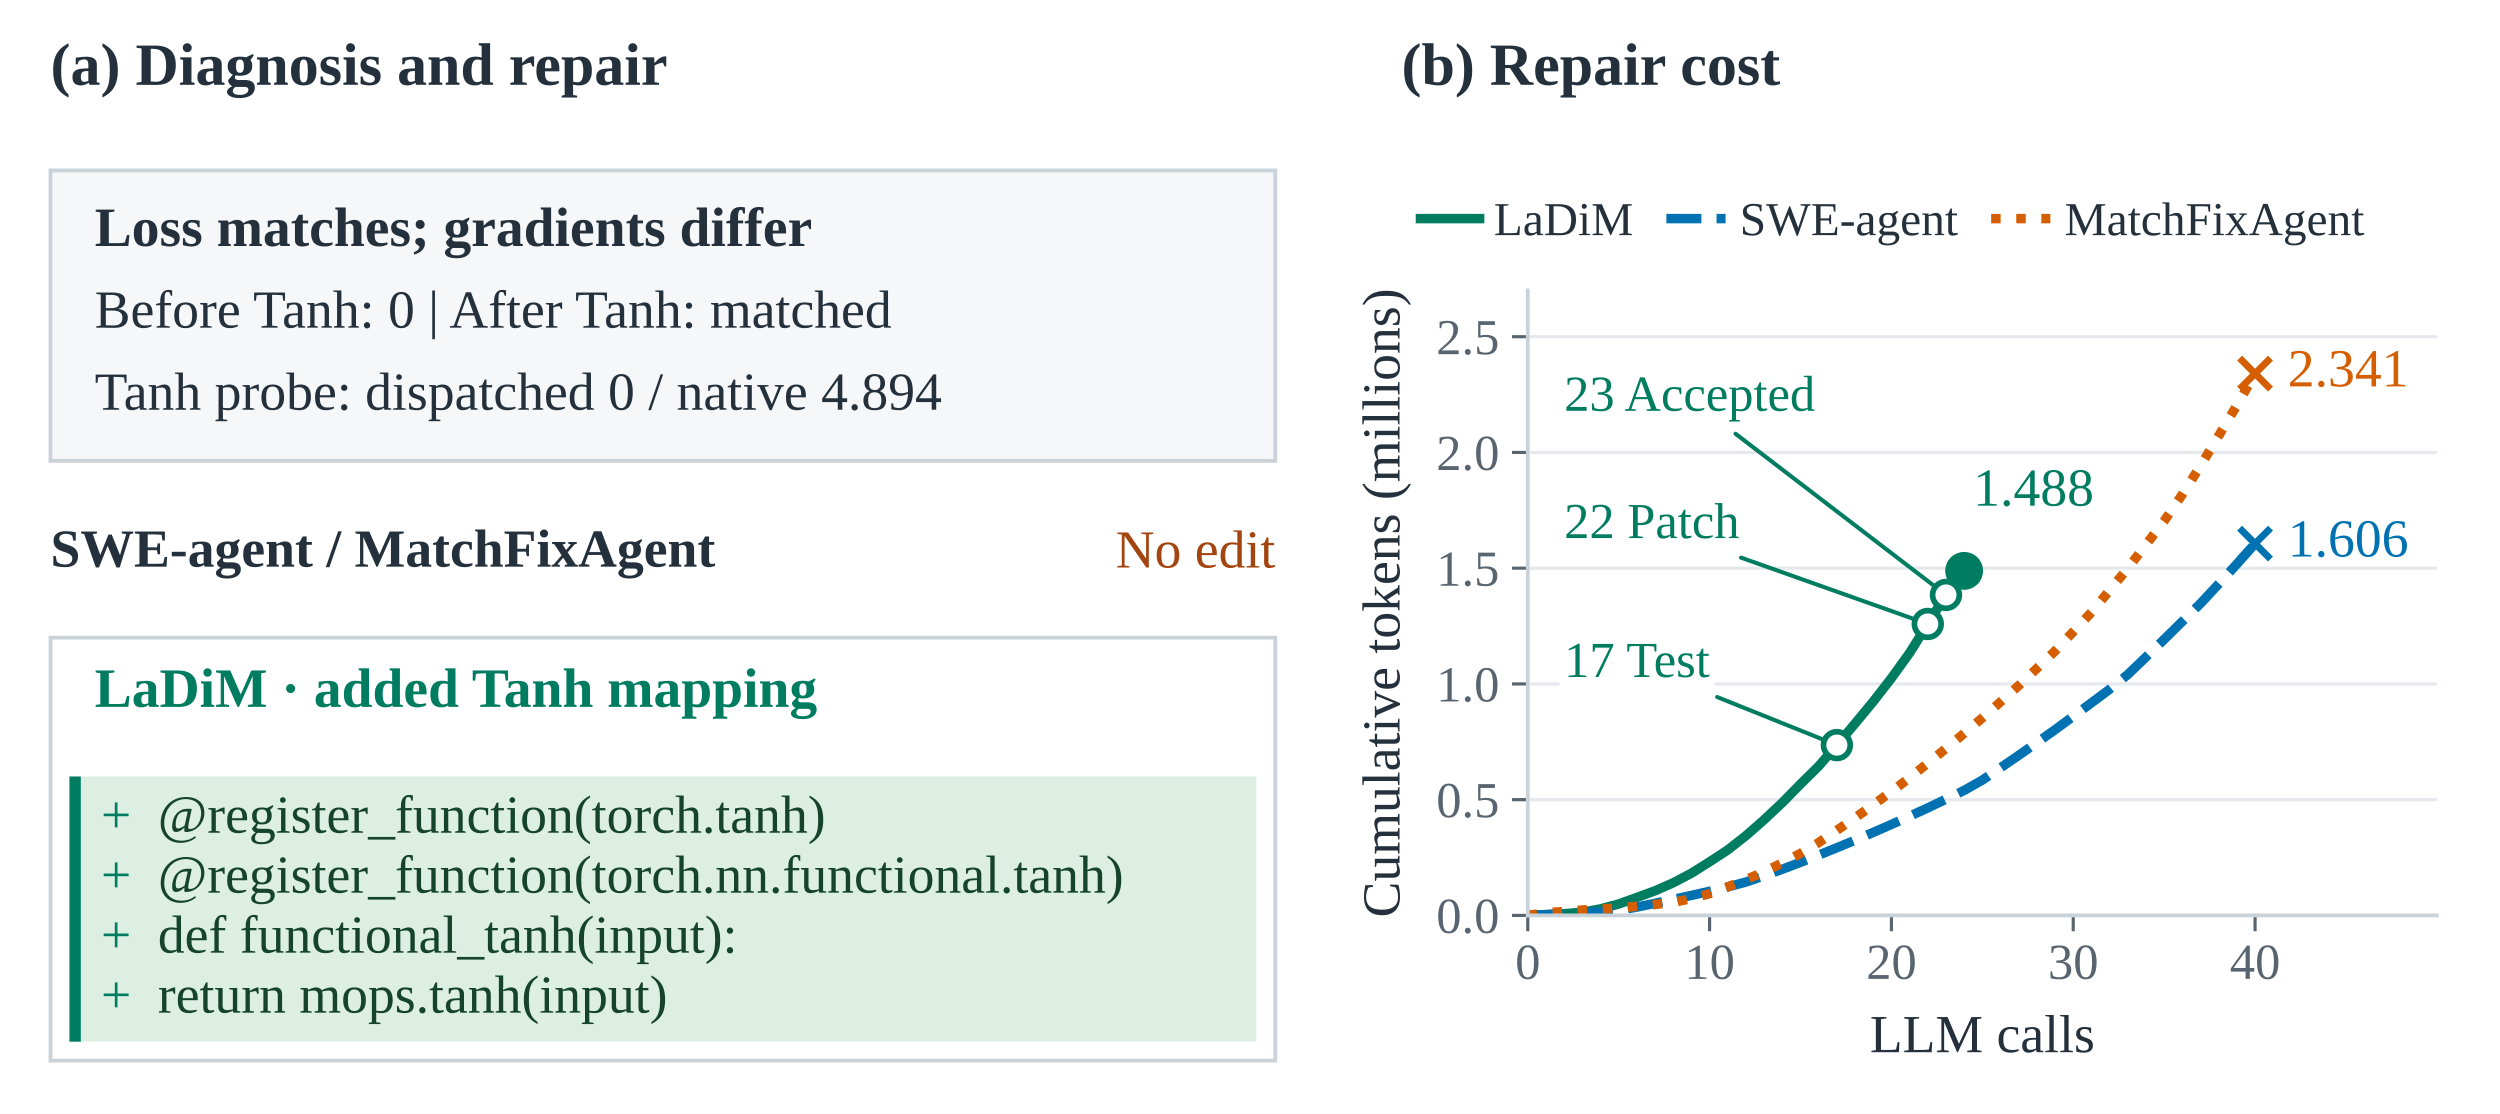
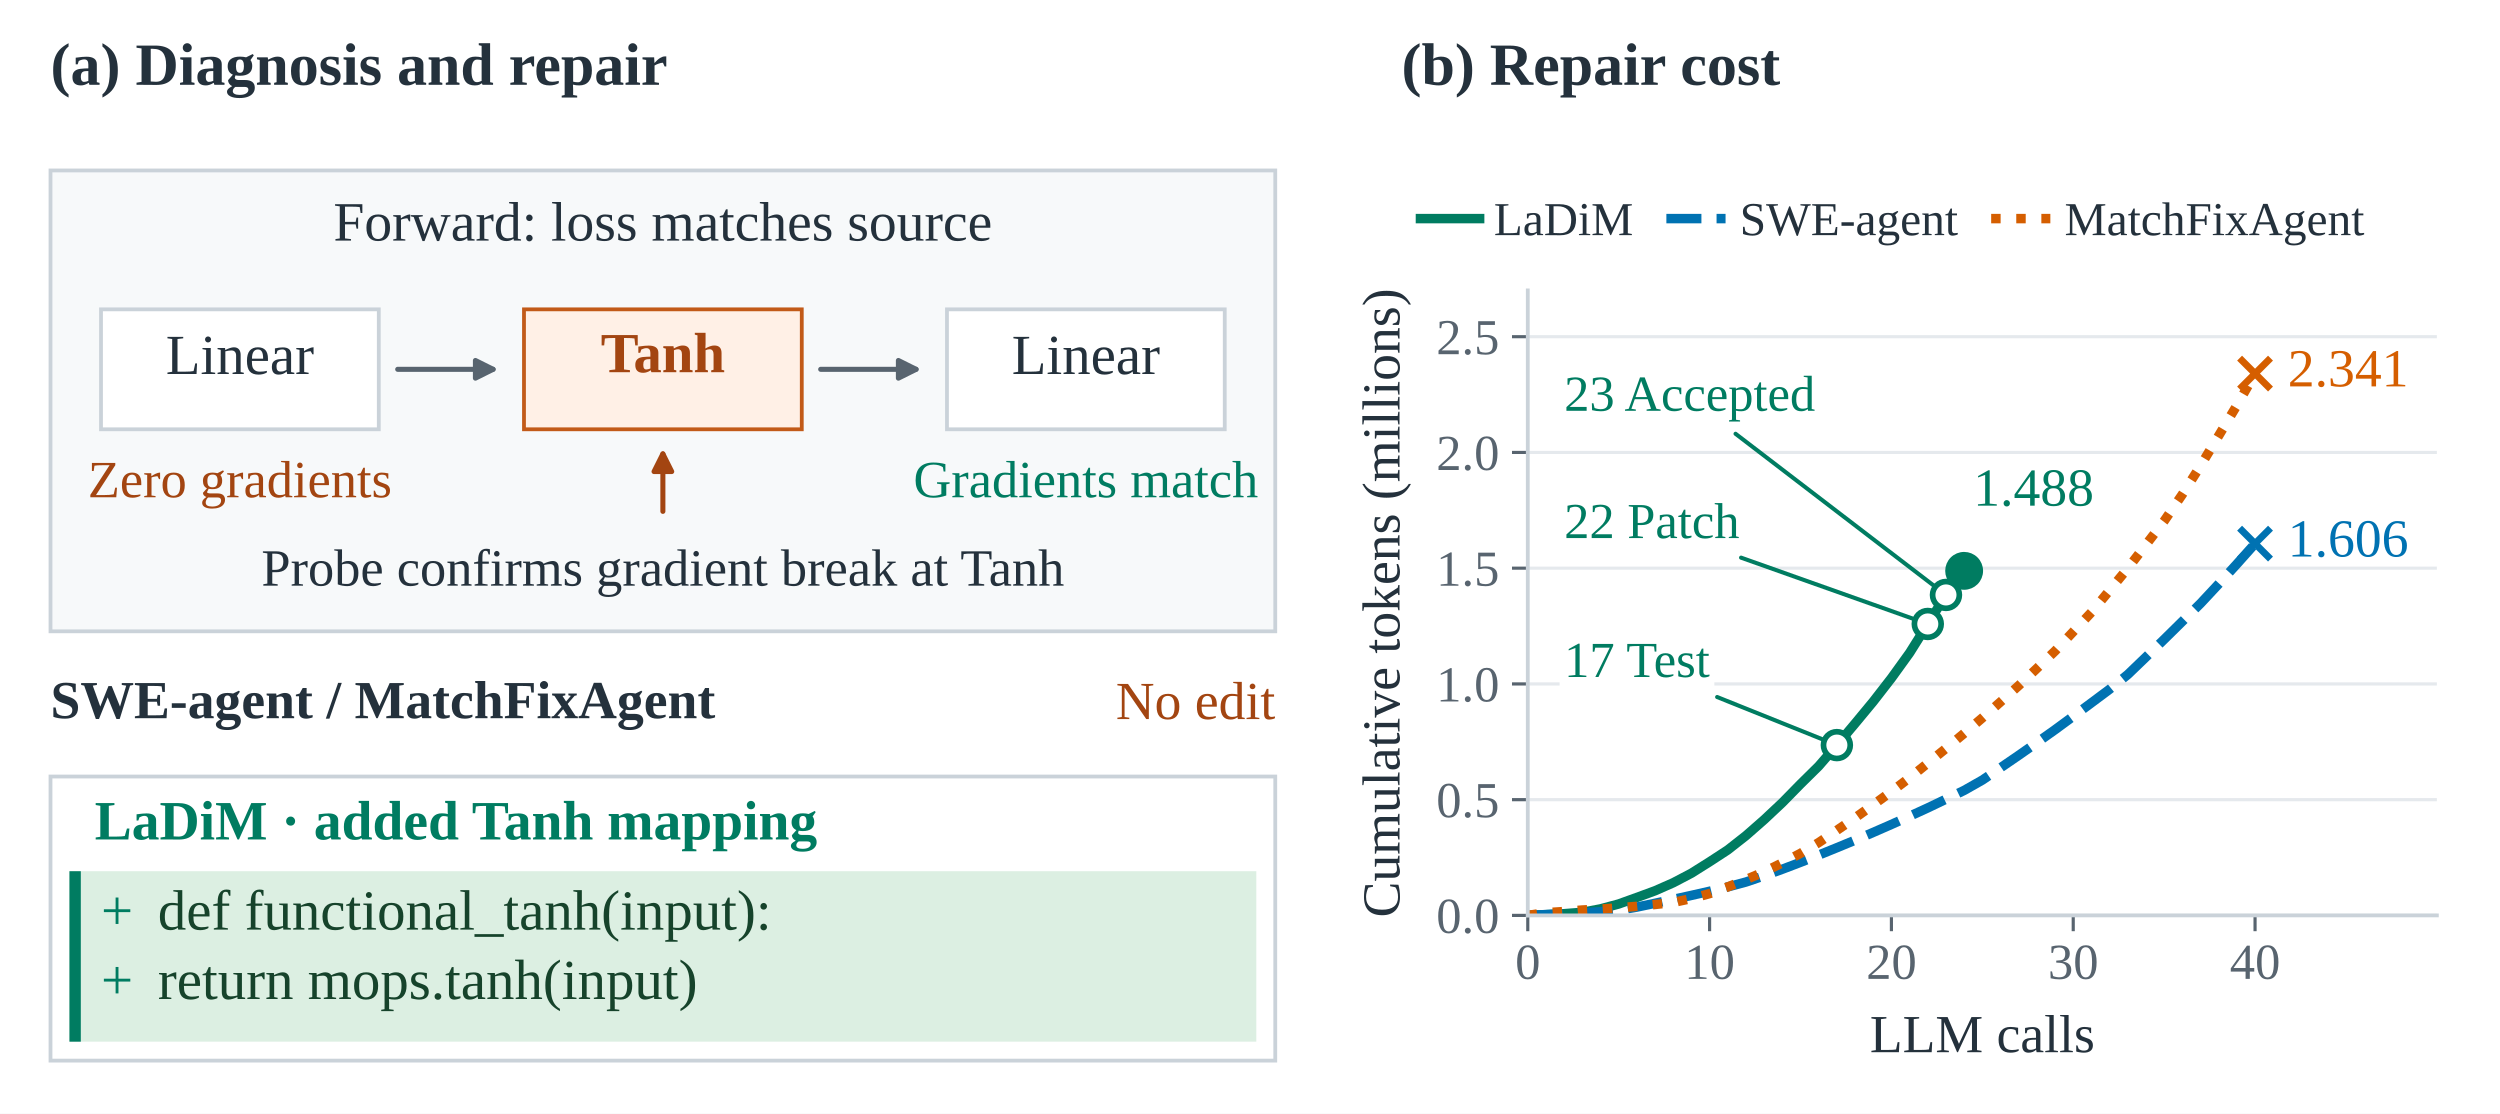
<svg xmlns="http://www.w3.org/2000/svg" xmlns:xlink="http://www.w3.org/1999/xlink" width="396pt" height="176.4pt" viewBox="0 0 396 176.4" version="1.1">
  <defs>
    <style type="text/css">*{stroke-linejoin: round; stroke-linecap: butt}</style>
  </defs>
  <g id="figure_1">
    <g id="patch_1">
      <path d="M 0 176.4 L 396 176.4 L 396 0 L 0 0 z " style="fill: #ffffff" />
    </g>
    <g id="axes_1">
      <g id="patch_2">
-         <path d="M 8 27 L 202 27 L 202 73 L 8 73 z " clip-path="url(#p7ff7ca6ed1)" style="fill: #f5f7f8; stroke: #cad2d9; stroke-width: 0.6; stroke-linejoin: miter" />
+         <path d="M 8 27 L 202 27 L 202 100 L 8 100 z " clip-path="url(#p9ffd777b05)" style="fill: #f7f9fa; stroke: #cad2d9; stroke-width: 0.6; stroke-linejoin: miter" />
      </g>
      <g id="patch_3">
-         <path d="M 8 101 L 202 101 L 202 168 L 8 168 z " clip-path="url(#p7ff7ca6ed1)" style="fill: #ffffff; stroke: #cad2d9; stroke-width: 0.6; stroke-linejoin: miter" />
+         <path d="M 16 49 L 60 49 L 60 68 L 16 68 z " clip-path="url(#p9ffd777b05)" style="fill: #ffffff; stroke: #cad2d9; stroke-width: 0.6; stroke-linejoin: miter" />
      </g>
      <g id="patch_4">
-         <path d="M 11 123 L 199 123 L 199 165 L 11 165 z " clip-path="url(#p7ff7ca6ed1)" style="fill: #dcefe2" />
+         <path d="M 83 49 L 127 49 L 127 68 L 83 68 z " clip-path="url(#p9ffd777b05)" style="fill: #fff0e6; stroke: #c25a18; stroke-width: 0.6; stroke-linejoin: miter" />
      </g>
      <g id="patch_5">
-         <path d="M 11 123 L 12.8 123 L 12.8 165 L 11 165 z " clip-path="url(#p7ff7ca6ed1)" style="fill: #007c61" />
+         <path d="M 150 49 L 194 49 L 194 68 L 150 68 z " clip-path="url(#p9ffd777b05)" style="fill: #ffffff; stroke: #cad2d9; stroke-width: 0.6; stroke-linejoin: miter" />
+       </g>
+       <g id="patch_6">
+         <path d="M 8 123 L 202 123 L 202 168 L 8 168 z " clip-path="url(#p9ffd777b05)" style="fill: #ffffff; stroke: #cad2d9; stroke-width: 0.6; stroke-linejoin: miter" />
+       </g>
+       <g id="patch_7">
+         <path d="M 62.997 58.5 Q 70.999 58.5 78.106 58.5 " clip-path="url(#p9ffd777b05)" style="fill: none; stroke: #58646f; stroke-width: 0.8; stroke-linecap: round" />
+         <path d="M 75.306 57.1 L 78.106 58.5 L 75.306 59.9 z " clip-path="url(#p9ffd777b05)" style="fill: #58646f; stroke: #58646f; stroke-width: 0.8; stroke-linecap: round" />
+       </g>
+       <g id="patch_8">
+         <path d="M 129.997 58.5 Q 137.999 58.5 145.106 58.5 " clip-path="url(#p9ffd777b05)" style="fill: none; stroke: #58646f; stroke-width: 0.8; stroke-linecap: round" />
+         <path d="M 142.306 57.1 L 145.106 58.5 L 142.306 59.9 z " clip-path="url(#p9ffd777b05)" style="fill: #58646f; stroke: #58646f; stroke-width: 0.8; stroke-linecap: round" />
+       </g>
+       <g id="patch_9">
+         <path d="M 105 81 Q 105 76.001 105 71.895 " clip-path="url(#p9ffd777b05)" style="fill: none; stroke: #a34511; stroke-width: 0.8; stroke-linecap: round" />
+         <path d="M 103.6 74.695 L 105 71.895 L 106.4 74.695 z " clip-path="url(#p9ffd777b05)" style="fill: #a34511; stroke: #a34511; stroke-width: 0.8; stroke-linecap: round" />
+       </g>
+       <g id="patch_10">
+         <path d="M 11 138 L 199 138 L 199 165 L 11 165 z " clip-path="url(#p9ffd777b05)" style="fill: #dcefe2" />
+       </g>
+       <g id="patch_11">
+         <path d="M 11 138 L 12.8 138 L 12.8 165 L 11 165 z " clip-path="url(#p9ffd777b05)" style="fill: #007c61" />
      </g>
      <g id="text_1">
        <text style="font-weight: 700; font-size: 9.5px; font-family: 'Times New Roman'; text-anchor: start; fill: #24313c" x="8" y="13.439" transform="rotate(-0 8 13.43922)">(a) Diagnosis and repair</text>
      </g>
      <g id="text_2">
-         <text style="font-weight: 700; font-size: 8.8px; font-family: 'Times New Roman'; text-anchor: start; fill: #24313c" x="15" y="38.965" transform="rotate(-0 15 38.96475)">Loss matches; gradients differ</text>
+         <text style="font-size: 8.8px; font-family: 'Times New Roman'; text-anchor: middle; fill: #24313c" x="105" y="38.111" transform="rotate(-0 105 38.1105)">Forward: loss matches source</text>
      </g>
      <g id="text_3">
-         <text style="font-size: 8.5px; font-family: 'Times New Roman'; text-anchor: start; fill: #24313c" x="15" y="51.902" transform="rotate(-0 15 51.90219)">Before Tanh: 0   |   After Tanh: matched</text>
+         <text style="font-size: 9px; font-family: 'Times New Roman'; text-anchor: middle; fill: #24313c" x="38" y="59.249" transform="rotate(-0 38 59.24938)">Linear</text>
      </g>
      <g id="text_4">
-         <text style="font-size: 8.5px; font-family: 'Times New Roman'; text-anchor: start; fill: #24313c" x="15" y="64.902" transform="rotate(-0 15 64.90219)">Tanh probe: dispatched 0 / native 4.894</text>
+         <text style="font-weight: 700; font-size: 9px; font-family: 'Times New Roman'; text-anchor: middle; fill: #a34511" x="105" y="58.96" transform="rotate(-0 105 58.95969)">Tanh</text>
      </g>
      <g id="text_5">
-         <text style="font-weight: 700; font-size: 8.5px; font-family: 'Times New Roman'; text-anchor: start; fill: #24313c" x="8" y="89.761" transform="rotate(-0 8 89.76141)">SWE-agent / MatchFixAgent</text>
+         <text style="font-size: 9px; font-family: 'Times New Roman'; text-anchor: middle; fill: #24313c" x="172" y="59.249" transform="rotate(-0 172 59.24938)">Linear</text>
      </g>
      <g id="text_6">
-         <text style="font-size: 8.5px; font-family: 'Times New Roman'; text-anchor: end; fill: #a34511" x="202" y="89.902" transform="rotate(-0 202 89.90219)">No edit</text>
+         <text style="font-size: 8.3px; font-family: 'Times New Roman'; text-anchor: middle; fill: #a34511" x="38" y="78.763" transform="rotate(-0 38 78.76331)">Zero gradients</text>
      </g>
      <g id="text_7">
-         <text style="font-weight: 700; font-size: 8.8px; font-family: 'Times New Roman'; text-anchor: start; fill: #007c61" x="15" y="111.965" transform="rotate(-0 15 111.9647)">LaDiM · added Tanh mapping</text>
+         <text style="font-size: 8.3px; font-family: 'Times New Roman'; text-anchor: middle; fill: #007c61" x="172" y="78.763" transform="rotate(-0 172 78.76331)">Gradients match</text>
      </g>
      <g id="text_8">
-         <text style="font-size: 8.5px; font-family: 'Times New Roman'; text-anchor: start; fill: #007c61" x="16" y="131.902" transform="rotate(-0 16 131.9022)">+</text>
+         <text style="font-size: 8.3px; font-family: 'Times New Roman'; text-anchor: middle; fill: #24313c" x="105" y="92.763" transform="rotate(-0 105 92.76331)">Probe confirms gradient break at Tanh</text>
      </g>
      <g id="text_9">
-         <text style="font-size: 8.5px; font-family: 'Times New Roman'; text-anchor: start; fill: #16432b" x="25" y="131.902" transform="rotate(-0 25 131.9022)">@register_function(torch.tanh)</text>
+         <text style="font-weight: 700; font-size: 8.5px; font-family: 'Times New Roman'; text-anchor: start; fill: #24313c" x="8" y="113.761" transform="rotate(-0 8 113.7614)">SWE-agent / MatchFixAgent</text>
      </g>
      <g id="text_10">
-         <text style="font-size: 8.5px; font-family: 'Times New Roman'; text-anchor: start; fill: #007c61" x="16" y="141.402" transform="rotate(-0 16 141.4022)">+</text>
+         <text style="font-size: 8.5px; font-family: 'Times New Roman'; text-anchor: end; fill: #a34511" x="202" y="113.902" transform="rotate(-0 202 113.9022)">No edit</text>
      </g>
      <g id="text_11">
-         <text style="font-size: 8.5px; font-family: 'Times New Roman'; text-anchor: start; fill: #16432b" x="25" y="141.402" transform="rotate(-0 25 141.4022)">@register_function(torch.nn.functional.tanh)</text>
+         <text style="font-weight: 700; font-size: 8.8px; font-family: 'Times New Roman'; text-anchor: start; fill: #007c61" x="15" y="132.965" transform="rotate(-0 15 132.9648)">LaDiM · added Tanh mapping</text>
      </g>
      <g id="text_12">
-         <text style="font-size: 8.5px; font-family: 'Times New Roman'; text-anchor: start; fill: #007c61" x="16" y="150.902" transform="rotate(-0 16 150.9022)">+</text>
+         <text style="font-size: 9px; font-family: 'Times New Roman'; text-anchor: start; fill: #007c61" x="16" y="147.249" transform="rotate(-0 16 147.2494)">+</text>
      </g>
      <g id="text_13">
-         <text style="font-size: 8.5px; font-family: 'Times New Roman'; text-anchor: start; fill: #16432b" x="25" y="150.902" transform="rotate(-0 25 150.9022)">def functional_tanh(input):</text>
+         <text style="font-size: 9px; font-family: 'Times New Roman'; text-anchor: start; fill: #16432b" x="25" y="147.249" transform="rotate(-0 25 147.2494)">def functional_tanh(input):</text>
      </g>
      <g id="text_14">
-         <text style="font-size: 8.5px; font-family: 'Times New Roman'; text-anchor: start; fill: #007c61" x="16" y="160.402" transform="rotate(-0 16 160.4022)">+</text>
+         <text style="font-size: 9px; font-family: 'Times New Roman'; text-anchor: start; fill: #007c61" x="16" y="158.249" transform="rotate(-0 16 158.2494)">+</text>
      </g>
      <g id="text_15">
-         <text style="font-size: 8.5px; font-family: 'Times New Roman'; text-anchor: start; fill: #16432b" x="25" y="160.402" transform="rotate(-0 25 160.4022)">    return mops.tanh(input)</text>
+         <text style="font-size: 9px; font-family: 'Times New Roman'; text-anchor: start; fill: #16432b" x="25" y="158.249" transform="rotate(-0 25 158.2494)">    return mops.tanh(input)</text>
      </g>
      <g id="text_16">
        <text style="font-weight: 700; font-size: 9.5px; font-family: 'Times New Roman'; text-anchor: start; fill: #24313c" x="222" y="13.439" transform="rotate(-0 222 13.43922)">(b) Repair cost</text>
      </g>
    </g>
    <g id="axes_2">
-       <g id="patch_6">
+       <g id="patch_12">
        <path d="M 242 145 L 386 145 L 386 46 L 242 46 z " style="fill: #ffffff" />
      </g>
      <g id="matplotlib.axis_1">
        <g id="xtick_1">
          <g id="line2d_1">
            <defs>
-               <path id="m07dd5c5826" d="M 0 0 L 0 2.5 " style="stroke: #58646f; stroke-width: 0.5" />
+               <path id="m3a452c9177" d="M 0 0 L 0 2.5 " style="stroke: #58646f; stroke-width: 0.5" />
            </defs>
            <g>
-               <use xlink:href="#m07dd5c5826" x="242" y="145" style="fill: #58646f; stroke: #58646f; stroke-width: 0.5" />
+               <use xlink:href="#m3a452c9177" x="242" y="145" style="fill: #58646f; stroke: #58646f; stroke-width: 0.5" />
            </g>
          </g>
          <g id="text_17">
            <text style="font-size: 8px; font-family: 'Times New Roman'; text-anchor: middle; fill: #58646f" x="242" y="155.055" transform="rotate(-0 242 155.055)">0</text>
          </g>
        </g>
        <g id="xtick_2">
          <g id="line2d_2">
            <g>
-               <use xlink:href="#m07dd5c5826" x="270.8" y="145" style="fill: #58646f; stroke: #58646f; stroke-width: 0.5" />
+               <use xlink:href="#m3a452c9177" x="270.8" y="145" style="fill: #58646f; stroke: #58646f; stroke-width: 0.5" />
            </g>
          </g>
          <g id="text_18">
            <text style="font-size: 8px; font-family: 'Times New Roman'; text-anchor: middle; fill: #58646f" x="270.8" y="155.055" transform="rotate(-0 270.8 155.055)">10</text>
          </g>
        </g>
        <g id="xtick_3">
          <g id="line2d_3">
            <g>
-               <use xlink:href="#m07dd5c5826" x="299.6" y="145" style="fill: #58646f; stroke: #58646f; stroke-width: 0.5" />
+               <use xlink:href="#m3a452c9177" x="299.6" y="145" style="fill: #58646f; stroke: #58646f; stroke-width: 0.5" />
            </g>
          </g>
          <g id="text_19">
            <text style="font-size: 8px; font-family: 'Times New Roman'; text-anchor: middle; fill: #58646f" x="299.6" y="155.055" transform="rotate(-0 299.6 155.055)">20</text>
          </g>
        </g>
        <g id="xtick_4">
          <g id="line2d_4">
            <g>
-               <use xlink:href="#m07dd5c5826" x="328.4" y="145" style="fill: #58646f; stroke: #58646f; stroke-width: 0.5" />
+               <use xlink:href="#m3a452c9177" x="328.4" y="145" style="fill: #58646f; stroke: #58646f; stroke-width: 0.5" />
            </g>
          </g>
          <g id="text_20">
            <text style="font-size: 8px; font-family: 'Times New Roman'; text-anchor: middle; fill: #58646f" x="328.4" y="155.055" transform="rotate(-0 328.4 155.055)">30</text>
          </g>
        </g>
        <g id="xtick_5">
          <g id="line2d_5">
            <g>
-               <use xlink:href="#m07dd5c5826" x="357.2" y="145" style="fill: #58646f; stroke: #58646f; stroke-width: 0.5" />
+               <use xlink:href="#m3a452c9177" x="357.2" y="145" style="fill: #58646f; stroke: #58646f; stroke-width: 0.5" />
            </g>
          </g>
          <g id="text_21">
            <text style="font-size: 8px; font-family: 'Times New Roman'; text-anchor: middle; fill: #58646f" x="357.2" y="155.055" transform="rotate(-0 357.2 155.055)">40</text>
          </g>
        </g>
        <g id="text_22">
          <text style="font-size: 8.5px; font-family: 'Times New Roman'; text-anchor: middle; fill: #24313c" x="314" y="166.668" transform="rotate(-0 314 166.6684)">LLM calls</text>
        </g>
      </g>
      <g id="matplotlib.axis_2">
        <g id="ytick_1">
          <g id="line2d_6">
-             <path d="M 242 145 L 386 145 " clip-path="url(#p484d44b9ef)" style="fill: none; stroke: #e5e9ed; stroke-width: 0.5; stroke-linecap: square" />
+             <path d="M 242 145 L 386 145 " clip-path="url(#p06c1bb792a)" style="fill: none; stroke: #e5e9ed; stroke-width: 0.5; stroke-linecap: square" />
          </g>
          <g id="line2d_7">
            <defs>
-               <path id="m490cc3bf27" d="M 0 0 L -2.5 0 " style="stroke: #58646f; stroke-width: 0.5" />
+               <path id="m616cb32f23" d="M 0 0 L -2.5 0 " style="stroke: #58646f; stroke-width: 0.5" />
            </defs>
            <g>
-               <use xlink:href="#m490cc3bf27" x="242" y="145" style="fill: #58646f; stroke: #58646f; stroke-width: 0.5" />
+               <use xlink:href="#m616cb32f23" x="242" y="145" style="fill: #58646f; stroke: #58646f; stroke-width: 0.5" />
            </g>
          </g>
          <g id="text_23">
            <text style="font-size: 8px; font-family: 'Times New Roman'; text-anchor: end; fill: #58646f" x="237.5" y="147.778" transform="rotate(-0 237.5 147.7775)">0.0</text>
          </g>
        </g>
        <g id="ytick_2">
          <g id="line2d_8">
-             <path d="M 242 126.667 L 386 126.667 " clip-path="url(#p484d44b9ef)" style="fill: none; stroke: #e5e9ed; stroke-width: 0.5; stroke-linecap: square" />
+             <path d="M 242 126.667 L 386 126.667 " clip-path="url(#p06c1bb792a)" style="fill: none; stroke: #e5e9ed; stroke-width: 0.5; stroke-linecap: square" />
          </g>
          <g id="line2d_9">
            <g>
-               <use xlink:href="#m490cc3bf27" x="242" y="126.667" style="fill: #58646f; stroke: #58646f; stroke-width: 0.5" />
+               <use xlink:href="#m616cb32f23" x="242" y="126.667" style="fill: #58646f; stroke: #58646f; stroke-width: 0.5" />
            </g>
          </g>
          <g id="text_24">
            <text style="font-size: 8px; font-family: 'Times New Roman'; text-anchor: end; fill: #58646f" x="237.5" y="129.444" transform="rotate(-0 237.5 129.4442)">0.5</text>
          </g>
        </g>
        <g id="ytick_3">
          <g id="line2d_10">
-             <path d="M 242 108.333 L 386 108.333 " clip-path="url(#p484d44b9ef)" style="fill: none; stroke: #e5e9ed; stroke-width: 0.5; stroke-linecap: square" />
+             <path d="M 242 108.333 L 386 108.333 " clip-path="url(#p06c1bb792a)" style="fill: none; stroke: #e5e9ed; stroke-width: 0.5; stroke-linecap: square" />
          </g>
          <g id="line2d_11">
            <g>
-               <use xlink:href="#m490cc3bf27" x="242" y="108.333" style="fill: #58646f; stroke: #58646f; stroke-width: 0.5" />
+               <use xlink:href="#m616cb32f23" x="242" y="108.333" style="fill: #58646f; stroke: #58646f; stroke-width: 0.5" />
            </g>
          </g>
          <g id="text_25">
            <text style="font-size: 8px; font-family: 'Times New Roman'; text-anchor: end; fill: #58646f" x="237.5" y="111.111" transform="rotate(-0 237.5 111.1108)">1.0</text>
          </g>
        </g>
        <g id="ytick_4">
          <g id="line2d_12">
-             <path d="M 242 90 L 386 90 " clip-path="url(#p484d44b9ef)" style="fill: none; stroke: #e5e9ed; stroke-width: 0.5; stroke-linecap: square" />
+             <path d="M 242 90 L 386 90 " clip-path="url(#p06c1bb792a)" style="fill: none; stroke: #e5e9ed; stroke-width: 0.5; stroke-linecap: square" />
          </g>
          <g id="line2d_13">
            <g>
-               <use xlink:href="#m490cc3bf27" x="242" y="90" style="fill: #58646f; stroke: #58646f; stroke-width: 0.5" />
+               <use xlink:href="#m616cb32f23" x="242" y="90" style="fill: #58646f; stroke: #58646f; stroke-width: 0.5" />
            </g>
          </g>
          <g id="text_26">
            <text style="font-size: 8px; font-family: 'Times New Roman'; text-anchor: end; fill: #58646f" x="237.5" y="92.778" transform="rotate(-0 237.5 92.7775)">1.5</text>
          </g>
        </g>
        <g id="ytick_5">
          <g id="line2d_14">
-             <path d="M 242 71.667 L 386 71.667 " clip-path="url(#p484d44b9ef)" style="fill: none; stroke: #e5e9ed; stroke-width: 0.5; stroke-linecap: square" />
+             <path d="M 242 71.667 L 386 71.667 " clip-path="url(#p06c1bb792a)" style="fill: none; stroke: #e5e9ed; stroke-width: 0.5; stroke-linecap: square" />
          </g>
          <g id="line2d_15">
            <g>
-               <use xlink:href="#m490cc3bf27" x="242" y="71.667" style="fill: #58646f; stroke: #58646f; stroke-width: 0.5" />
+               <use xlink:href="#m616cb32f23" x="242" y="71.667" style="fill: #58646f; stroke: #58646f; stroke-width: 0.5" />
            </g>
          </g>
          <g id="text_27">
            <text style="font-size: 8px; font-family: 'Times New Roman'; text-anchor: end; fill: #58646f" x="237.5" y="74.444" transform="rotate(-0 237.5 74.44417)">2.0</text>
          </g>
        </g>
        <g id="ytick_6">
          <g id="line2d_16">
-             <path d="M 242 53.333 L 386 53.333 " clip-path="url(#p484d44b9ef)" style="fill: none; stroke: #e5e9ed; stroke-width: 0.5; stroke-linecap: square" />
+             <path d="M 242 53.333 L 386 53.333 " clip-path="url(#p06c1bb792a)" style="fill: none; stroke: #e5e9ed; stroke-width: 0.5; stroke-linecap: square" />
          </g>
          <g id="line2d_17">
            <g>
-               <use xlink:href="#m490cc3bf27" x="242" y="53.333" style="fill: #58646f; stroke: #58646f; stroke-width: 0.5" />
+               <use xlink:href="#m616cb32f23" x="242" y="53.333" style="fill: #58646f; stroke: #58646f; stroke-width: 0.5" />
            </g>
          </g>
          <g id="text_28">
            <text style="font-size: 8px; font-family: 'Times New Roman'; text-anchor: end; fill: #58646f" x="237.5" y="56.111" transform="rotate(-0 237.5 56.11083)">2.5</text>
          </g>
        </g>
        <g id="text_29">
          <text style="font-size: 8.5px; font-family: 'Times New Roman'; text-anchor: middle; fill: #24313c" x="221.682" y="95.5" transform="rotate(-90 221.6818 95.5)">Cumulative tokens (millions)</text>
        </g>
      </g>
      <g id="line2d_18">
-         <path d="M 242 145 L 244.88 144.88 L 247.76 144.73 L 250.64 144.504 L 253.52 143.966 L 256.4 143.192 L 259.28 142.154 L 262.16 141.097 L 265.04 139.828 L 267.92 138.317 L 270.8 136.507 L 273.68 134.627 L 276.56 132.366 L 279.44 129.841 L 282.32 127.136 L 285.2 124.198 L 288.08 121.355 L 290.96 118.025 L 293.84 114.604 L 296.72 111.125 L 299.6 107.414 L 302.48 103.422 L 305.36 98.837 L 308.24 94.239 L 311.12 90.422 " clip-path="url(#p484d44b9ef)" style="fill: none; stroke: #007c61; stroke-width: 1.5; stroke-linecap: square" />
+         <path d="M 242 145 L 244.88 144.88 L 247.76 144.73 L 250.64 144.504 L 253.52 143.966 L 256.4 143.192 L 259.28 142.154 L 262.16 141.097 L 265.04 139.828 L 267.92 138.317 L 270.8 136.507 L 273.68 134.627 L 276.56 132.366 L 279.44 129.841 L 282.32 127.136 L 285.2 124.198 L 288.08 121.355 L 290.96 118.025 L 293.84 114.604 L 296.72 111.125 L 299.6 107.414 L 302.48 103.422 L 305.36 98.837 L 308.24 94.239 L 311.12 90.422 " clip-path="url(#p06c1bb792a)" style="fill: none; stroke: #007c61; stroke-width: 1.5; stroke-linecap: square" />
      </g>
      <g id="line2d_19">
-         <path d="M 242 145 L 244.88 144.867 L 247.76 144.736 L 250.64 144.593 L 253.52 144.416 L 256.4 144.19 L 259.28 143.684 L 262.16 143.079 L 265.04 142.462 L 267.92 141.829 L 270.8 141.176 L 273.68 140.482 L 276.56 139.712 L 279.44 138.732 L 282.32 137.684 L 285.2 136.587 L 288.08 135.448 L 290.96 134.276 L 293.84 133.087 L 296.72 131.851 L 299.6 130.59 L 302.48 129.29 L 305.36 127.97 L 308.24 126.591 L 311.12 125.2 L 314 123.566 L 316.88 121.614 L 319.76 119.644 L 322.64 117.627 L 325.52 115.584 L 328.4 113.468 L 331.28 111.328 L 334.16 109.181 L 337.04 106.847 L 339.92 104.076 L 342.8 101.276 L 345.68 98.437 L 348.56 95.589 L 351.44 92.502 L 354.32 89.337 L 357.2 86.111 " clip-path="url(#p484d44b9ef)" style="fill: none; stroke-dasharray: 5.55,2.4; stroke-dashoffset: 0; stroke: #0072b2; stroke-width: 1.5" />
+         <path d="M 242 145 L 244.88 144.867 L 247.76 144.736 L 250.64 144.593 L 253.52 144.416 L 256.4 144.19 L 259.28 143.684 L 262.16 143.079 L 265.04 142.462 L 267.92 141.829 L 270.8 141.176 L 273.68 140.482 L 276.56 139.712 L 279.44 138.732 L 282.32 137.684 L 285.2 136.587 L 288.08 135.448 L 290.96 134.276 L 293.84 133.087 L 296.72 131.851 L 299.6 130.59 L 302.48 129.29 L 305.36 127.97 L 308.24 126.591 L 311.12 125.2 L 314 123.566 L 316.88 121.614 L 319.76 119.644 L 322.64 117.627 L 325.52 115.584 L 328.4 113.468 L 331.28 111.328 L 334.16 109.181 L 337.04 106.847 L 339.92 104.076 L 342.8 101.276 L 345.68 98.437 L 348.56 95.589 L 351.44 92.502 L 354.32 89.337 L 357.2 86.111 " clip-path="url(#p06c1bb792a)" style="fill: none; stroke-dasharray: 5.55,2.4; stroke-dashoffset: 0; stroke: #0072b2; stroke-width: 1.5" />
      </g>
      <g id="line2d_20">
-         <path d="M 242 145 L 244.88 144.569 L 247.76 144.384 L 250.64 144.144 L 253.52 143.997 L 256.4 143.801 L 259.28 143.561 L 262.16 143.27 L 265.04 142.95 L 267.92 142.331 L 270.8 141.551 L 273.68 140.488 L 276.56 139.322 L 279.44 138.095 L 282.32 136.679 L 285.2 135.175 L 288.08 133.464 L 290.96 131.517 L 293.84 129.545 L 296.72 127.482 L 299.6 125.377 L 302.48 123.198 L 305.36 120.885 L 308.24 118.552 L 311.12 116.166 L 314 113.72 L 316.88 111.185 L 319.76 108.607 L 322.64 105.878 L 325.52 103.124 L 328.4 100.064 L 331.28 96.994 L 334.16 93.509 L 337.04 90.017 L 339.92 86.277 L 342.8 82.526 L 345.68 78.317 L 348.56 73.777 L 351.44 69.016 L 354.32 64.212 L 357.2 59.178 " clip-path="url(#p484d44b9ef)" style="fill: none; stroke-dasharray: 1.5,2.475; stroke-dashoffset: 0; stroke: #d55e00; stroke-width: 1.5" />
-       </g>
-       <g id="patch_7">
+         <path d="M 242 145 L 244.88 144.569 L 247.76 144.384 L 250.64 144.144 L 253.52 143.997 L 256.4 143.801 L 259.28 143.561 L 262.16 143.27 L 265.04 142.95 L 267.92 142.331 L 270.8 141.551 L 273.68 140.488 L 276.56 139.322 L 279.44 138.095 L 282.32 136.679 L 285.2 135.175 L 288.08 133.464 L 290.96 131.517 L 293.84 129.545 L 296.72 127.482 L 299.6 125.377 L 302.48 123.198 L 305.36 120.885 L 308.24 118.552 L 311.12 116.166 L 314 113.72 L 316.88 111.185 L 319.76 108.607 L 322.64 105.878 L 325.52 103.124 L 328.4 100.064 L 331.28 96.994 L 334.16 93.509 L 337.04 90.017 L 339.92 86.277 L 342.8 82.526 L 345.68 78.317 L 348.56 73.777 L 351.44 69.016 L 354.32 64.212 L 357.2 59.178 " clip-path="url(#p06c1bb792a)" style="fill: none; stroke-dasharray: 1.5,2.475; stroke-dashoffset: 0; stroke: #d55e00; stroke-width: 1.5" />
+       </g>
+       <g id="patch_13">
        <path d="M 242 145 L 242 46 " style="fill: none; stroke: #cad2d9; stroke-width: 0.6; stroke-linejoin: miter; stroke-linecap: square" />
      </g>
-       <g id="patch_8">
+       <g id="patch_14">
        <path d="M 242 145 L 386 145 " style="fill: none; stroke: #cad2d9; stroke-width: 0.6; stroke-linejoin: miter; stroke-linecap: square" />
      </g>
-       <g id="patch_9">
+       <g id="patch_15">
        <path d="M 271.997 110.411 Q 280.55 113.845 289.103 117.28 " style="fill: none; stroke: #007c61; stroke-width: 0.65; stroke-linecap: round" />
      </g>
      <g id="text_30">
-         <g id="patch_10">
+         <g id="patch_16">
          <path d="M 247.04 109.665 L 271.554 109.665 L 271.554 100.958 L 247.04 100.958 z " style="fill: #ffffff" />
        </g>
        <text style="font-size: 8px; font-family: 'Times New Roman'; text-anchor: start; fill: #007c61" x="247.76" y="107.233" transform="rotate(-0 247.76 107.2333)">17 Test</text>
      </g>
-       <g id="patch_11">
+       <g id="patch_17">
        <path d="M 275.787 88.333 Q 289.629 93.25 303.472 98.166 " style="fill: none; stroke: #007c61; stroke-width: 0.65; stroke-linecap: round" />
      </g>
      <g id="text_31">
-         <g id="patch_12">
+         <g id="patch_18">
          <path d="M 247.04 87.665 L 276.254 87.665 L 276.254 78.958 L 247.04 78.958 z " style="fill: #ffffff" />
        </g>
        <text style="font-size: 8px; font-family: 'Times New Roman'; text-anchor: start; fill: #007c61" x="247.76" y="85.233" transform="rotate(-0 247.76 85.23333)">22 Patch</text>
      </g>
-       <g id="patch_13">
+       <g id="patch_19">
        <path d="M 274.912 68.712 Q 290.782 80.867 306.651 93.022 " style="fill: none; stroke: #007c61; stroke-width: 0.65; stroke-linecap: round" />
      </g>
      <g id="text_32">
-         <g id="patch_14">
+         <g id="patch_20">
          <path d="M 247.04 67.498 L 288.245 67.498 L 288.245 58.792 L 247.04 58.792 z " style="fill: #ffffff" />
        </g>
        <text style="font-size: 8px; font-family: 'Times New Roman'; text-anchor: start; fill: #007c61" x="247.76" y="65.067" transform="rotate(-0 247.76 65.06667)">23 Accepted</text>
      </g>
      <g id="text_33">
        <text style="font-size: 8.5px; font-family: 'Times New Roman'; text-anchor: start; fill: #007c61" x="312.56" y="80.1" transform="rotate(-0 312.56 80.1)">1.488</text>
      </g>
      <g id="text_34">
        <text style="font-size: 8.5px; font-family: 'Times New Roman'; text-anchor: start; fill: #d55e00" x="362.384" y="61.205" transform="rotate(-0 362.384 61.20533)">2.341</text>
      </g>
      <g id="text_35">
        <text style="font-size: 8.5px; font-family: 'Times New Roman'; text-anchor: start; fill: #0072b2" x="362.384" y="88.155" transform="rotate(-0 362.384 88.15533)">1.606</text>
      </g>
      <g id="PathCollection_1">
        <defs>
-           <path id="mc3f1beb3b4" d="M 0 2.449 C 0.65 2.449 1.273 2.191 1.732 1.732 C 2.191 1.273 2.449 0.65 2.449 0 C 2.449 -0.65 2.191 -1.273 1.732 -1.732 C 1.273 -2.191 0.65 -2.449 0 -2.449 C -0.65 -2.449 -1.273 -2.191 -1.732 -1.732 C -2.191 -1.273 -2.449 -0.65 -2.449 0 C -2.449 0.65 -2.191 1.273 -1.732 1.732 C -1.273 2.191 -0.65 2.449 0 2.449 z " style="stroke: #007c61; stroke-width: 1.1" />
+           <path id="mf9bbfbce31" d="M 0 2.449 C 0.65 2.449 1.273 2.191 1.732 1.732 C 2.191 1.273 2.449 0.65 2.449 0 C 2.449 -0.65 2.191 -1.273 1.732 -1.732 C 1.273 -2.191 0.65 -2.449 0 -2.449 C -0.65 -2.449 -1.273 -2.191 -1.732 -1.732 C -2.191 -1.273 -2.449 -0.65 -2.449 0 C -2.449 0.65 -2.191 1.273 -1.732 1.732 C -1.273 2.191 -0.65 2.449 0 2.449 z " style="stroke: #007c61; stroke-width: 1.1" />
        </defs>
-         <g clip-path="url(#p484d44b9ef)">
-           <use xlink:href="#mc3f1beb3b4" x="311.12" y="90.422" style="fill: #007c61; stroke: #007c61; stroke-width: 1.1" />
+         <g clip-path="url(#p06c1bb792a)">
+           <use xlink:href="#mf9bbfbce31" x="311.12" y="90.422" style="fill: #007c61; stroke: #007c61; stroke-width: 1.1" />
        </g>
      </g>
      <g id="PathCollection_2">
        <defs>
-           <path id="m240d1bf2b4" d="M -2.449 2.449 L 2.449 -2.449 M -2.449 -2.449 L 2.449 2.449 " style="stroke: #0072b2; stroke-width: 1.1" />
+           <path id="m087989b3e0" d="M -2.449 2.449 L 2.449 -2.449 M -2.449 -2.449 L 2.449 2.449 " style="stroke: #0072b2; stroke-width: 1.1" />
        </defs>
-         <g clip-path="url(#p484d44b9ef)">
-           <use xlink:href="#m240d1bf2b4" x="357.2" y="86.111" style="fill: #0072b2; stroke: #0072b2; stroke-width: 1.1" />
+         <g clip-path="url(#p06c1bb792a)">
+           <use xlink:href="#m087989b3e0" x="357.2" y="86.111" style="fill: #0072b2; stroke: #0072b2; stroke-width: 1.1" />
        </g>
      </g>
      <g id="PathCollection_3">
        <defs>
-           <path id="mecf55f7309" d="M -2.449 2.449 L 2.449 -2.449 M -2.449 -2.449 L 2.449 2.449 " style="stroke: #d55e00; stroke-width: 1.1" />
+           <path id="m12217d6370" d="M -2.449 2.449 L 2.449 -2.449 M -2.449 -2.449 L 2.449 2.449 " style="stroke: #d55e00; stroke-width: 1.1" />
        </defs>
-         <g clip-path="url(#p484d44b9ef)">
-           <use xlink:href="#mecf55f7309" x="357.2" y="59.178" style="fill: #d55e00; stroke: #d55e00; stroke-width: 1.1" />
+         <g clip-path="url(#p06c1bb792a)">
+           <use xlink:href="#m12217d6370" x="357.2" y="59.178" style="fill: #d55e00; stroke: #d55e00; stroke-width: 1.1" />
        </g>
      </g>
      <g id="PathCollection_4">
        <defs>
-           <path id="me3d274add7" d="M 0 2.121 C 0.563 2.121 1.102 1.898 1.5 1.5 C 1.898 1.102 2.121 0.563 2.121 0 C 2.121 -0.563 1.898 -1.102 1.5 -1.5 C 1.102 -1.898 0.563 -2.121 0 -2.121 C -0.563 -2.121 -1.102 -1.898 -1.5 -1.5 C -1.898 -1.102 -2.121 -0.563 -2.121 0 C -2.121 0.563 -1.898 1.102 -1.5 1.5 C -1.102 1.898 -0.563 2.121 0 2.121 z " style="stroke: #007c61; stroke-width: 0.9" />
+           <path id="m204ac6b4c1" d="M 0 2.121 C 0.563 2.121 1.102 1.898 1.5 1.5 C 1.898 1.102 2.121 0.563 2.121 0 C 2.121 -0.563 1.898 -1.102 1.5 -1.5 C 1.102 -1.898 0.563 -2.121 0 -2.121 C -0.563 -2.121 -1.102 -1.898 -1.5 -1.5 C -1.898 -1.102 -2.121 -0.563 -2.121 0 C -2.121 0.563 -1.898 1.102 -1.5 1.5 C -1.102 1.898 -0.563 2.121 0 2.121 z " style="stroke: #007c61; stroke-width: 0.9" />
        </defs>
-         <g clip-path="url(#p484d44b9ef)">
-           <use xlink:href="#me3d274add7" x="290.96" y="118.025" style="fill: #ffffff; stroke: #007c61; stroke-width: 0.9" />
+         <g clip-path="url(#p06c1bb792a)">
+           <use xlink:href="#m204ac6b4c1" x="290.96" y="118.025" style="fill: #ffffff; stroke: #007c61; stroke-width: 0.9" />
        </g>
      </g>
      <g id="PathCollection_5">
-         <g clip-path="url(#p484d44b9ef)">
-           <use xlink:href="#me3d274add7" x="305.36" y="98.837" style="fill: #ffffff; stroke: #007c61; stroke-width: 0.9" />
+         <g clip-path="url(#p06c1bb792a)">
+           <use xlink:href="#m204ac6b4c1" x="305.36" y="98.837" style="fill: #ffffff; stroke: #007c61; stroke-width: 0.9" />
        </g>
      </g>
      <g id="PathCollection_6">
-         <g clip-path="url(#p484d44b9ef)">
-           <use xlink:href="#me3d274add7" x="308.24" y="94.239" style="fill: #ffffff; stroke: #007c61; stroke-width: 0.9" />
+         <g clip-path="url(#p06c1bb792a)">
+           <use xlink:href="#m204ac6b4c1" x="308.24" y="94.239" style="fill: #ffffff; stroke: #007c61; stroke-width: 0.9" />
        </g>
      </g>
    </g>
    <g id="legend_1">
      <g id="line2d_21">
        <path d="M 225 34.625 L 229.688 34.625 L 234.375 34.625 " style="fill: none; stroke: #007c61; stroke-width: 1.5; stroke-linecap: square" />
      </g>
      <g id="text_36">
        <text style="font-size: 7.5px; font-family: 'Times New Roman'; text-anchor: start; fill: #24313c" x="236.625" y="37.25" transform="rotate(-0 236.625 37.25)">LaDiM</text>
      </g>
      <g id="line2d_22">
        <path d="M 263.954 34.625 L 268.642 34.625 L 273.329 34.625 " style="fill: none; stroke-dasharray: 5.55,2.4; stroke-dashoffset: 0; stroke: #0072b2; stroke-width: 1.5" />
      </g>
      <g id="text_37">
        <text style="font-size: 7.5px; font-family: 'Times New Roman'; text-anchor: start; fill: #24313c" x="275.579" y="37.25" transform="rotate(-0 275.5793 37.25)">SWE-agent</text>
      </g>
      <g id="line2d_23">
        <path d="M 315.4 34.625 L 320.087 34.625 L 324.775 34.625 " style="fill: none; stroke-dasharray: 1.5,2.475; stroke-dashoffset: 0; stroke: #d55e00; stroke-width: 1.5" />
      </g>
      <g id="text_38">
        <text style="font-size: 7.5px; font-family: 'Times New Roman'; text-anchor: start; fill: #24313c" x="327.025" y="37.25" transform="rotate(-0 327.0246 37.25)">MatchFixAgent</text>
      </g>
    </g>
  </g>
  <defs>
-     <clipPath id="p7ff7ca6ed1">
+     <clipPath id="p9ffd777b05">
      <rect x="0" y="0" width="396" height="176.4" />
    </clipPath>
-     <clipPath id="p484d44b9ef">
+     <clipPath id="p06c1bb792a">
      <rect x="242" y="46" width="144" height="99" />
    </clipPath>
  </defs>
</svg>
